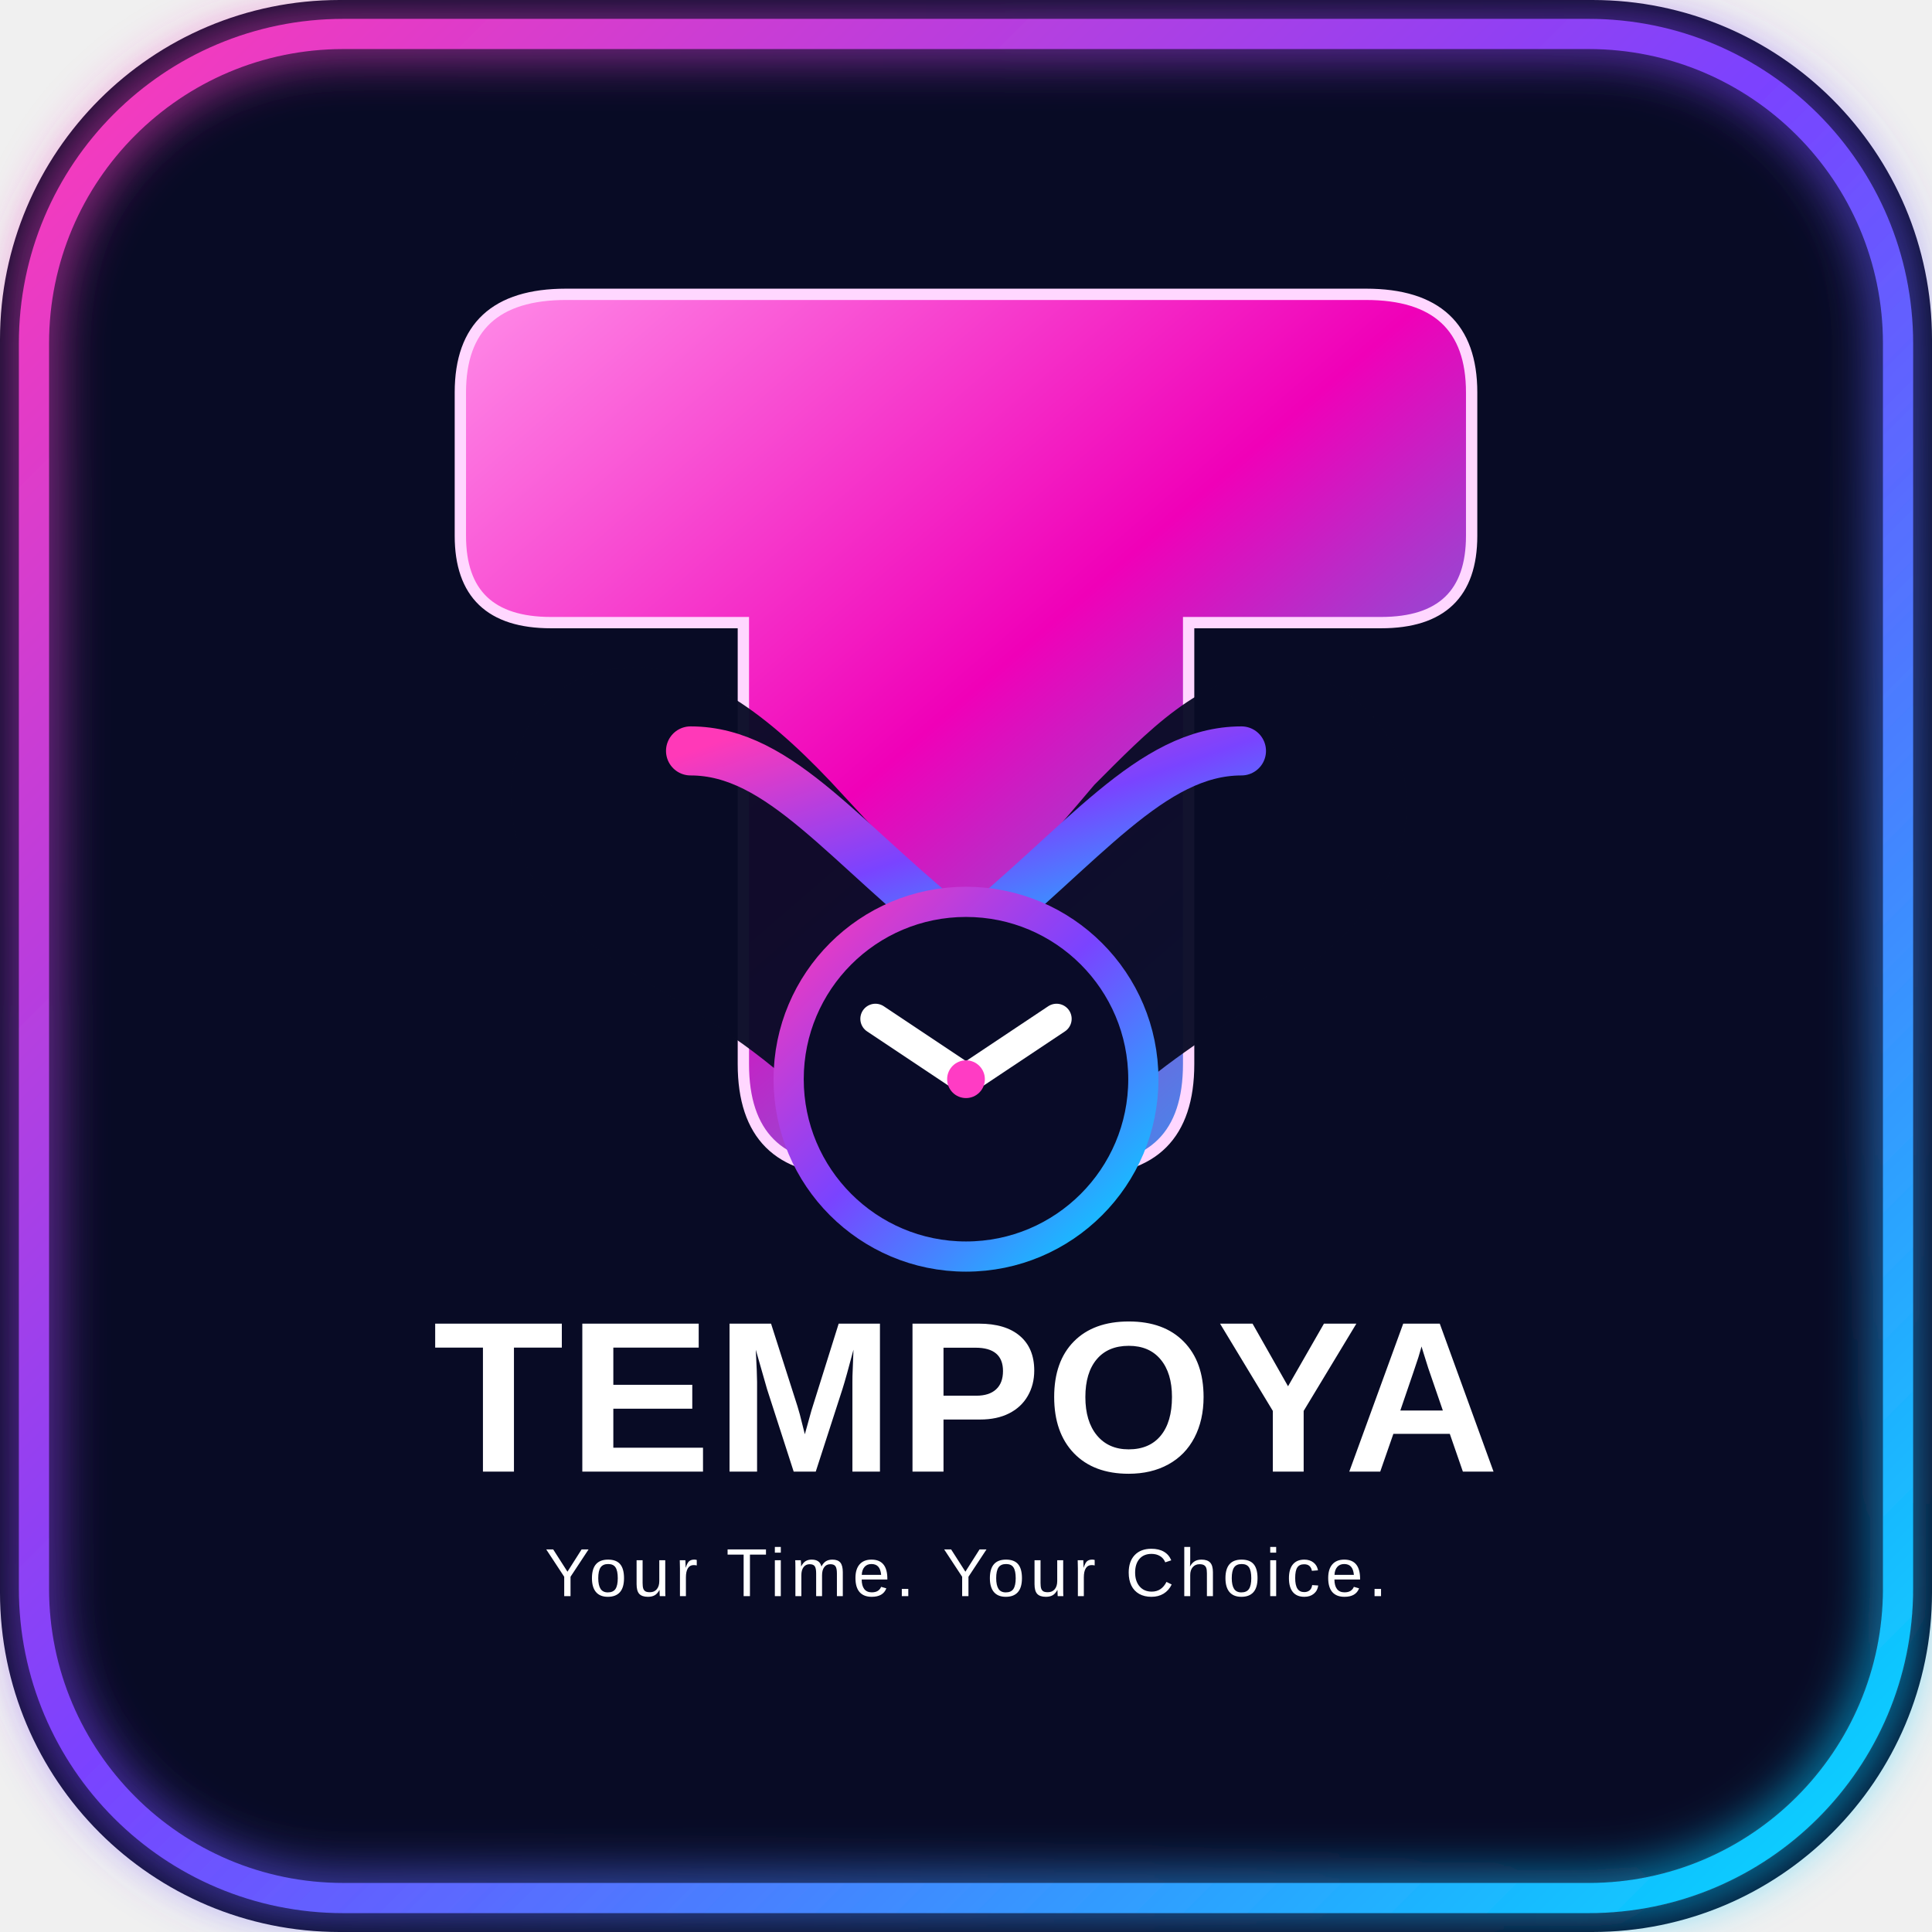
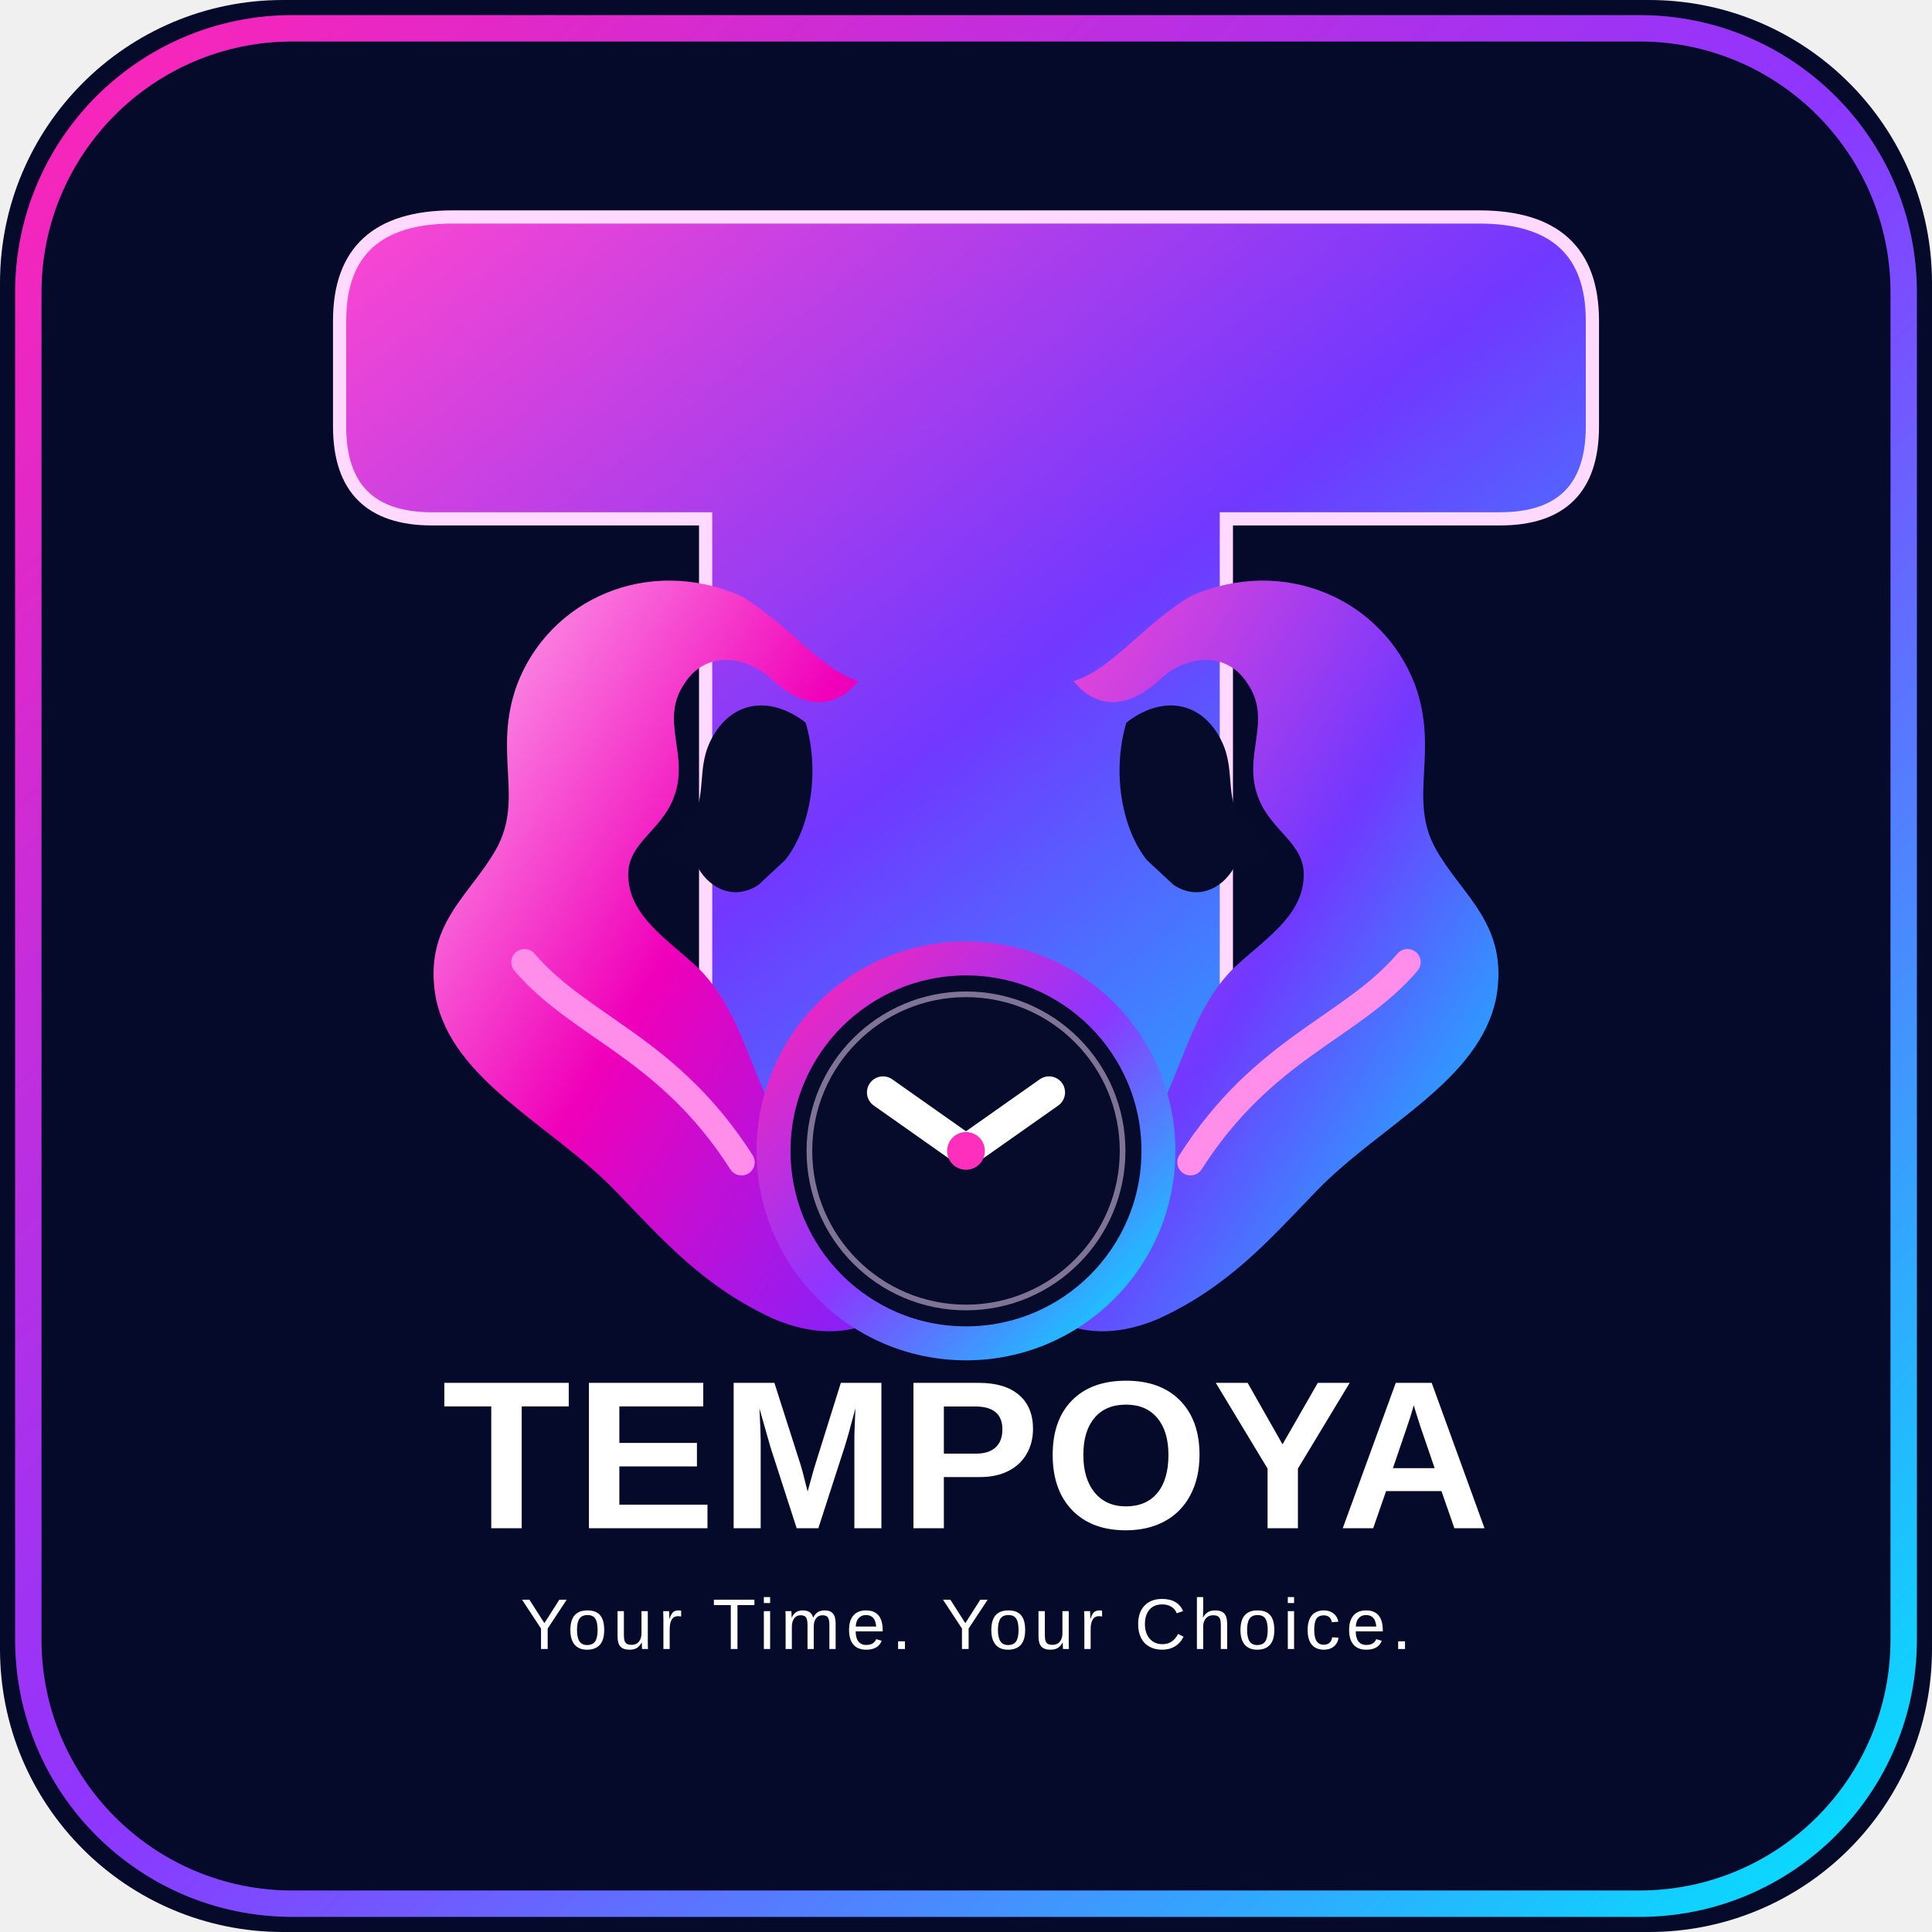
- <svg xmlns="http://www.w3.org/2000/svg" viewBox="0 0 512 512">
+ <svg xmlns="http://www.w3.org/2000/svg" viewBox="0 0 1024 1024">
  <defs>
    <linearGradient id="rim" x1="0" y1="0" x2="1" y2="1">
-       <stop stop-color="#ff39b8" />
-       <stop offset=".48" stop-color="#7a43ff" />
-       <stop offset="1" stop-color="#00d9ff" />
+       <stop stop-color="#ff24b5" />
+       <stop offset=".5" stop-color="#8d36ff" />
+       <stop offset="1" stop-color="#00e5ff" />
    </linearGradient>
-     <linearGradient id="mark" x1="0" y1="0" x2="1" y2="1">
-       <stop stop-color="#ff8ce8" />
-       <stop offset=".48" stop-color="#f000b8" />
-       <stop offset="1" stop-color="#00bfff" />
+     <linearGradient id="pink" x1="0" y1="0" x2="1" y2="1">
+       <stop stop-color="#ffb4f1" />
+       <stop offset=".5" stop-color="#f000b9" />
+       <stop offset="1" stop-color="#7b25ff" />
    </linearGradient>
-     <filter id="glow" x="-30%" y="-30%" width="160%" height="160%">
-       <feGaussianBlur stdDeviation="7" result="b" />
-       <feMerge>
-         <feMergeNode in="b" />
-         <feMergeNode in="SourceGraphic" />
-       </feMerge>
-     </filter>
+     <linearGradient id="blue" x1="0" y1="0" x2="1" y2="1">
+       <stop stop-color="#ff46d0" />
+       <stop offset=".5" stop-color="#7138ff" />
+       <stop offset="1" stop-color="#00dfff" />
+     </linearGradient>
  </defs>
-   <rect width="512" height="512" rx="90" fill="#080b25" />
-   <rect x="9" y="9" width="494" height="494" rx="82" fill="none" stroke="url(#rim)" stroke-width="8" filter="url(#glow)" />
-   <path d="M122 104 Q122 78 150 78 H362 Q390 78 390 104 V142 Q390 165 366 165 H315 V282 Q315 310 287 310 H225 Q197 310 197 282 V165 H146 Q122 165 122 142Z" fill="url(#mark)" stroke="#ffd7ff" stroke-width="3" />
-   <path d="M165 177 C137 179 127 211 143 236 C159 259 188 265 215 292 C229 306 239 317 256 325 C274 316 286 302 302 288 C327 267 357 256 369 230 C382 202 360 177 337 178 C318 179 304 194 290 208 C279 221 267 235 256 244 C244 233 232 220 220 207 C202 188 184 175 165 177Z" fill="#080b25" opacity=".96" />
-   <path d="M183 199 C207 199 224 224 256 249 C287 224 305 199 329 199" fill="none" stroke="url(#rim)" stroke-width="13" stroke-linecap="round" />
-   <circle cx="256" cy="286" r="47" fill="#090b28" stroke="url(#rim)" stroke-width="8" />
-   <path d="M256 286 L232 270 M256 286 L280 270" fill="none" stroke="#fff" stroke-width="8" stroke-linecap="round" stroke-linejoin="round" />
-   <circle cx="256" cy="286" r="5" fill="#ff3cc4" />
-   <text x="256" y="390" font-family="Arial, Helvetica, sans-serif" font-size="57" font-weight="800" text-anchor="middle" fill="#fff" letter-spacing="1">TEMPOYA</text>
-   <text x="256" y="423" font-family="Arial, Helvetica, sans-serif" font-size="18" text-anchor="middle" fill="#fff" letter-spacing="1.4">Your Time. Your Choice.</text>
+   <rect width="1024" height="1024" rx="150" fill="#050a2a" />
+   <rect x="15" y="15" width="994" height="994" rx="140" fill="none" stroke="url(#rim)" stroke-width="14" />
+   <path d="M180 170Q180 115 240 115H784Q844 115 844 170V226Q844 275 795 275H650V594Q650 652 592 652H432Q374 652 374 594V275H229Q180 275 180 226Z" fill="url(#blue)" stroke="#ffd9ff" stroke-width="7" />
+   <path d="M393 316C343 294 291 318 274 363C261 399 278 423 263 450C249 475 224 490 231 529C240 573 292 596 326 631C352 658 373 682 410 699C436 710 458 707 477 692C442 655 425 625 410 590C395 558 390 533 370 513C354 498 334 486 333 465C332 447 350 441 357 423C366 400 349 382 363 362C374 345 395 347 409 360C426 376 443 376 455 361C435 355 418 331 393 316Z" fill="url(#pink)" />
+   <path d="M631 316C681 294 733 318 750 363C763 399 746 423 761 450C775 475 800 490 793 529C784 573 732 596 698 631C672 658 651 682 614 699C588 710 566 707 547 692C582 655 599 625 614 590C629 558 634 533 654 513C670 498 690 486 691 465C692 447 674 441 667 423C658 400 675 382 661 362C650 345 629 347 615 360C598 376 581 376 569 361C589 355 606 331 631 316Z" fill="url(#blue)" />
+   <path d="M427 383C409 369 389 371 378 390C368 407 376 422 365 437L350 452L370 460C377 472 390 477 402 469L416 456C429 440 435 410 427 383Z" fill="#070b2b" />
+   <path d="M597 383C615 369 635 371 646 390C656 407 648 422 659 437L674 452L654 460C647 472 634 477 622 469L608 456C595 440 589 410 597 383Z" fill="#070b2b" />
+   <path d="M278 510C308 545 354 555 393 616M746 510C716 545 670 555 631 616" fill="none" stroke="#ff8de9" stroke-width="14" stroke-linecap="round" />
+   <circle cx="512" cy="610" r="102" fill="#070b2b" stroke="url(#rim)" stroke-width="18" />
+   <circle cx="512" cy="610" r="83" fill="none" stroke="#f8dfff" stroke-opacity=".5" stroke-width="3" />
+   <path d="M512 610L468 579M512 610L556 579" fill="none" stroke="#fff" stroke-width="17" stroke-linecap="round" />
+   <circle cx="512" cy="610" r="10" fill="#ff2fbe" />
+   <text x="512" y="810" font-family="Arial,Helvetica,sans-serif" font-size="112" font-weight="800" text-anchor="middle" fill="#fff" letter-spacing="2">TEMPOYA</text>
+   <text x="512" y="874" font-family="Arial,Helvetica,sans-serif" font-size="38" text-anchor="middle" fill="#fff" letter-spacing="3">Your Time. Your Choice.</text>
</svg>
